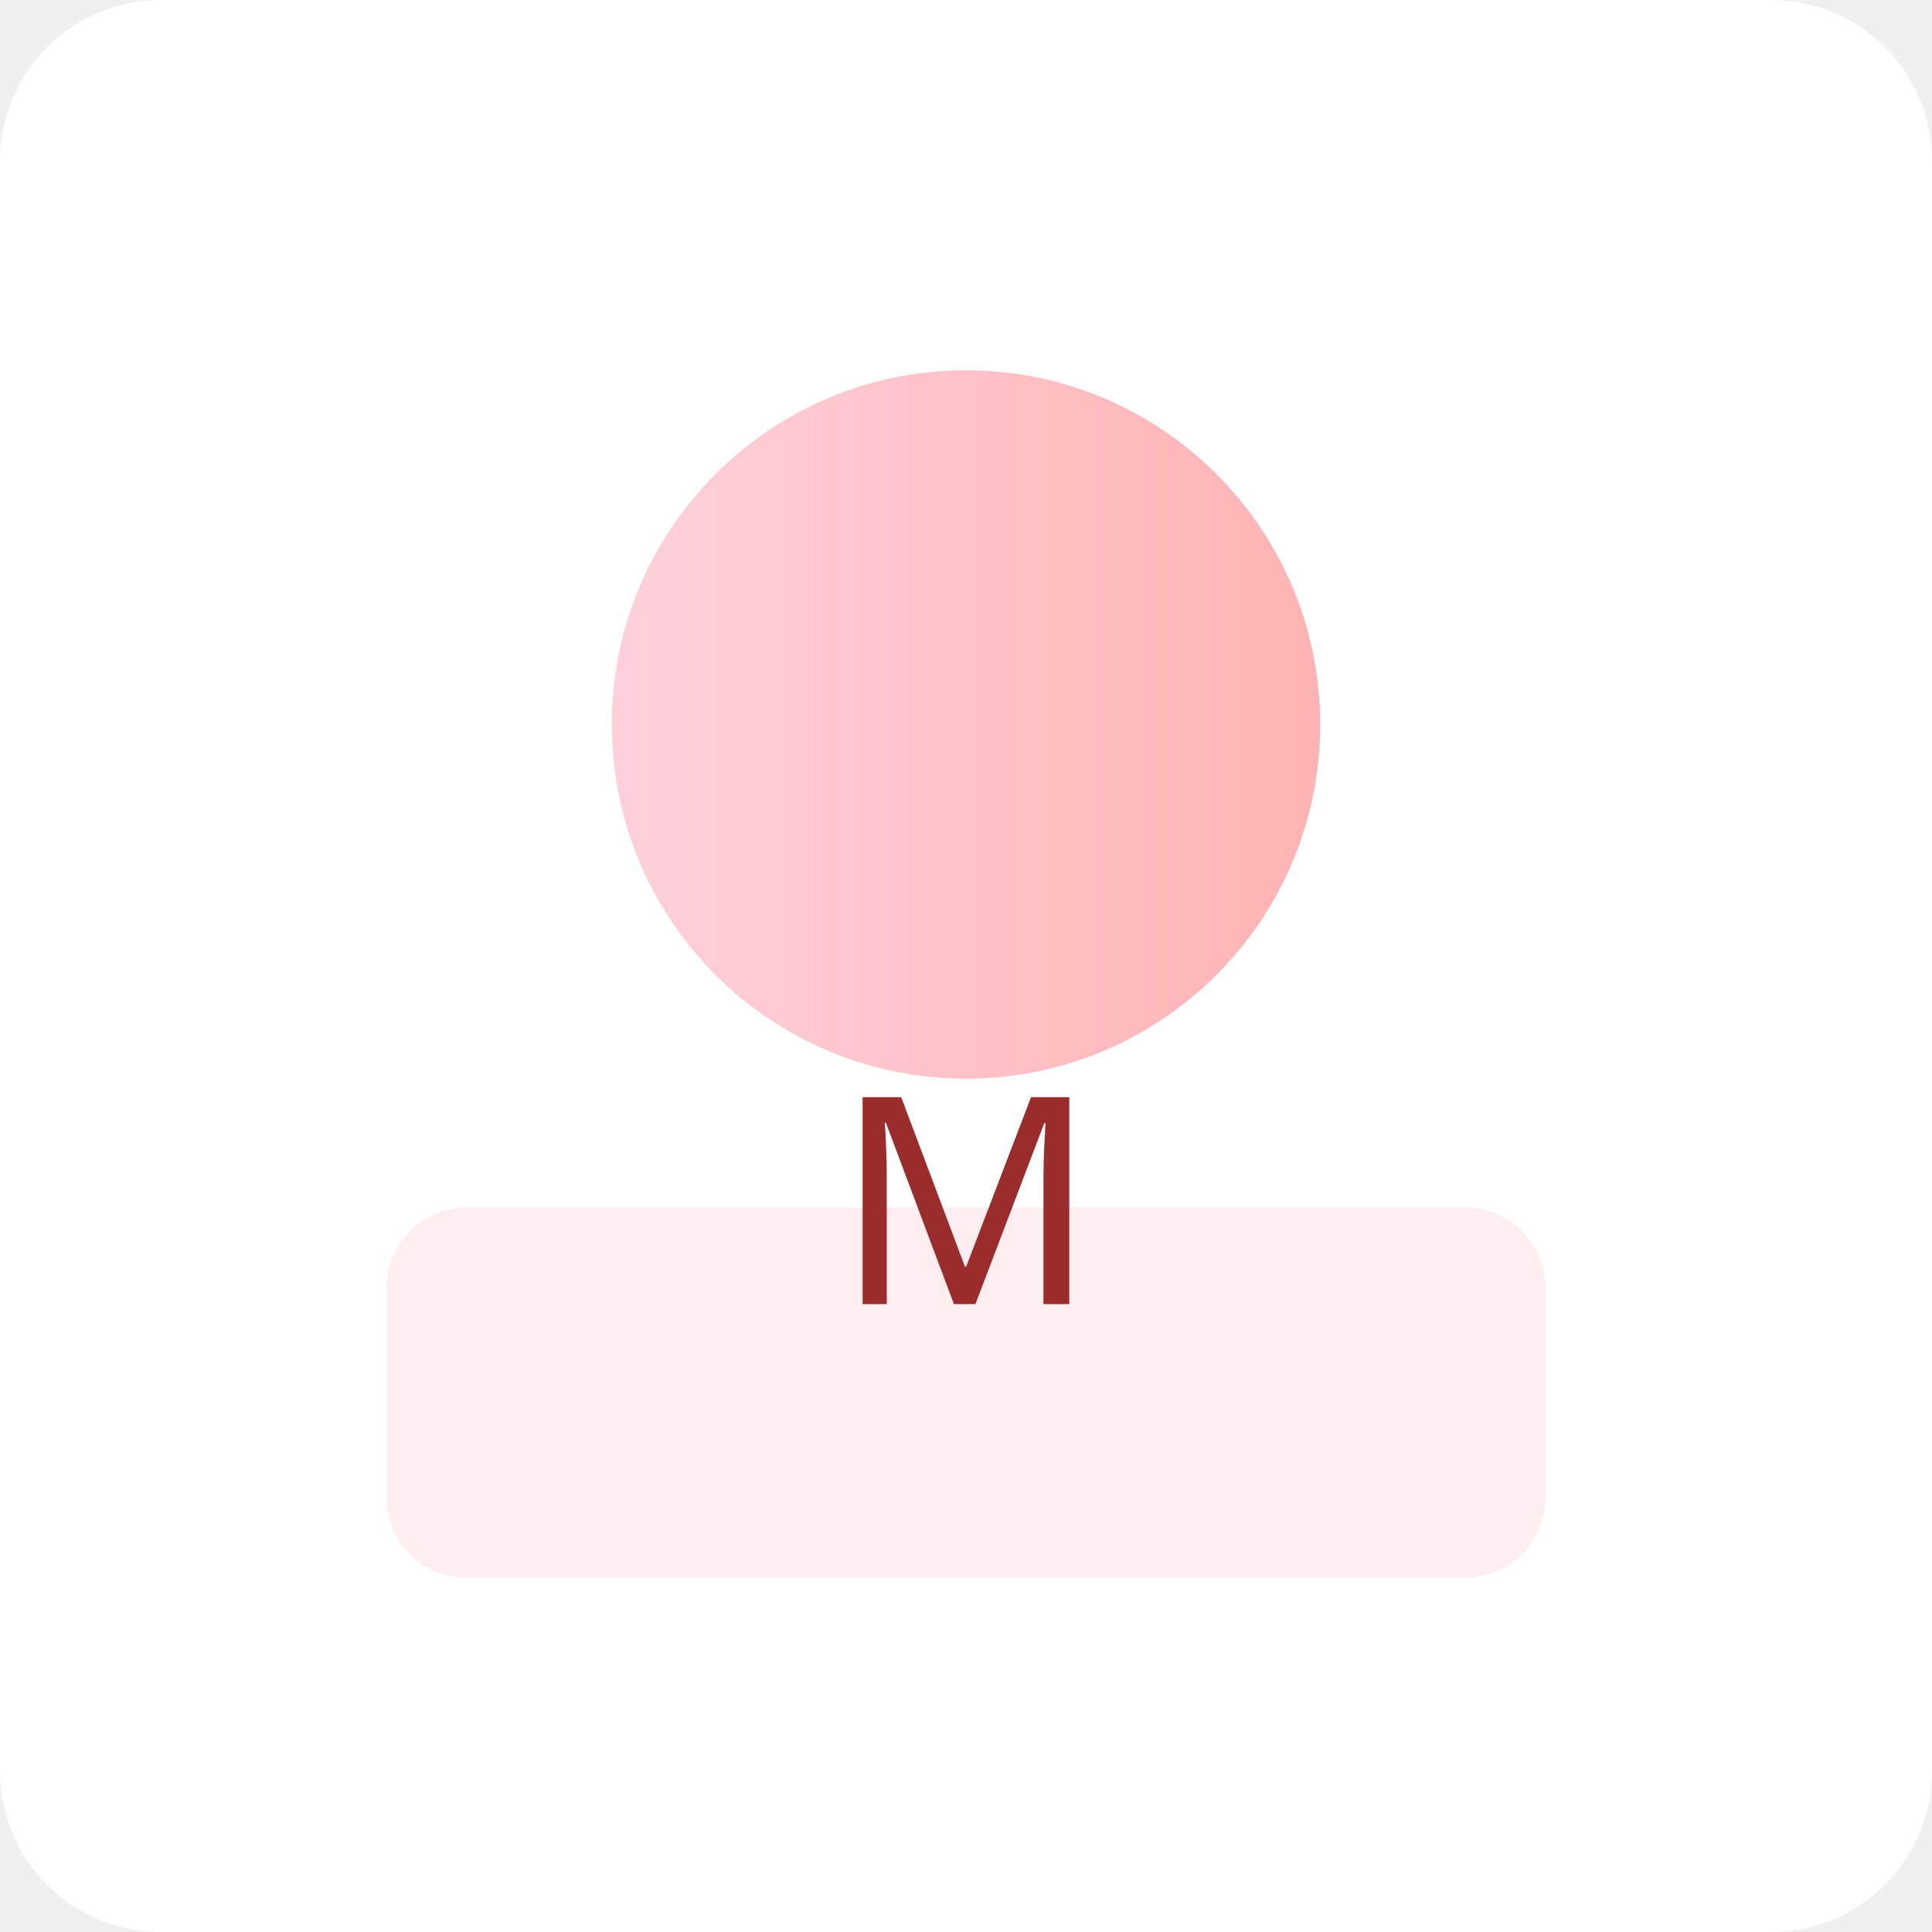
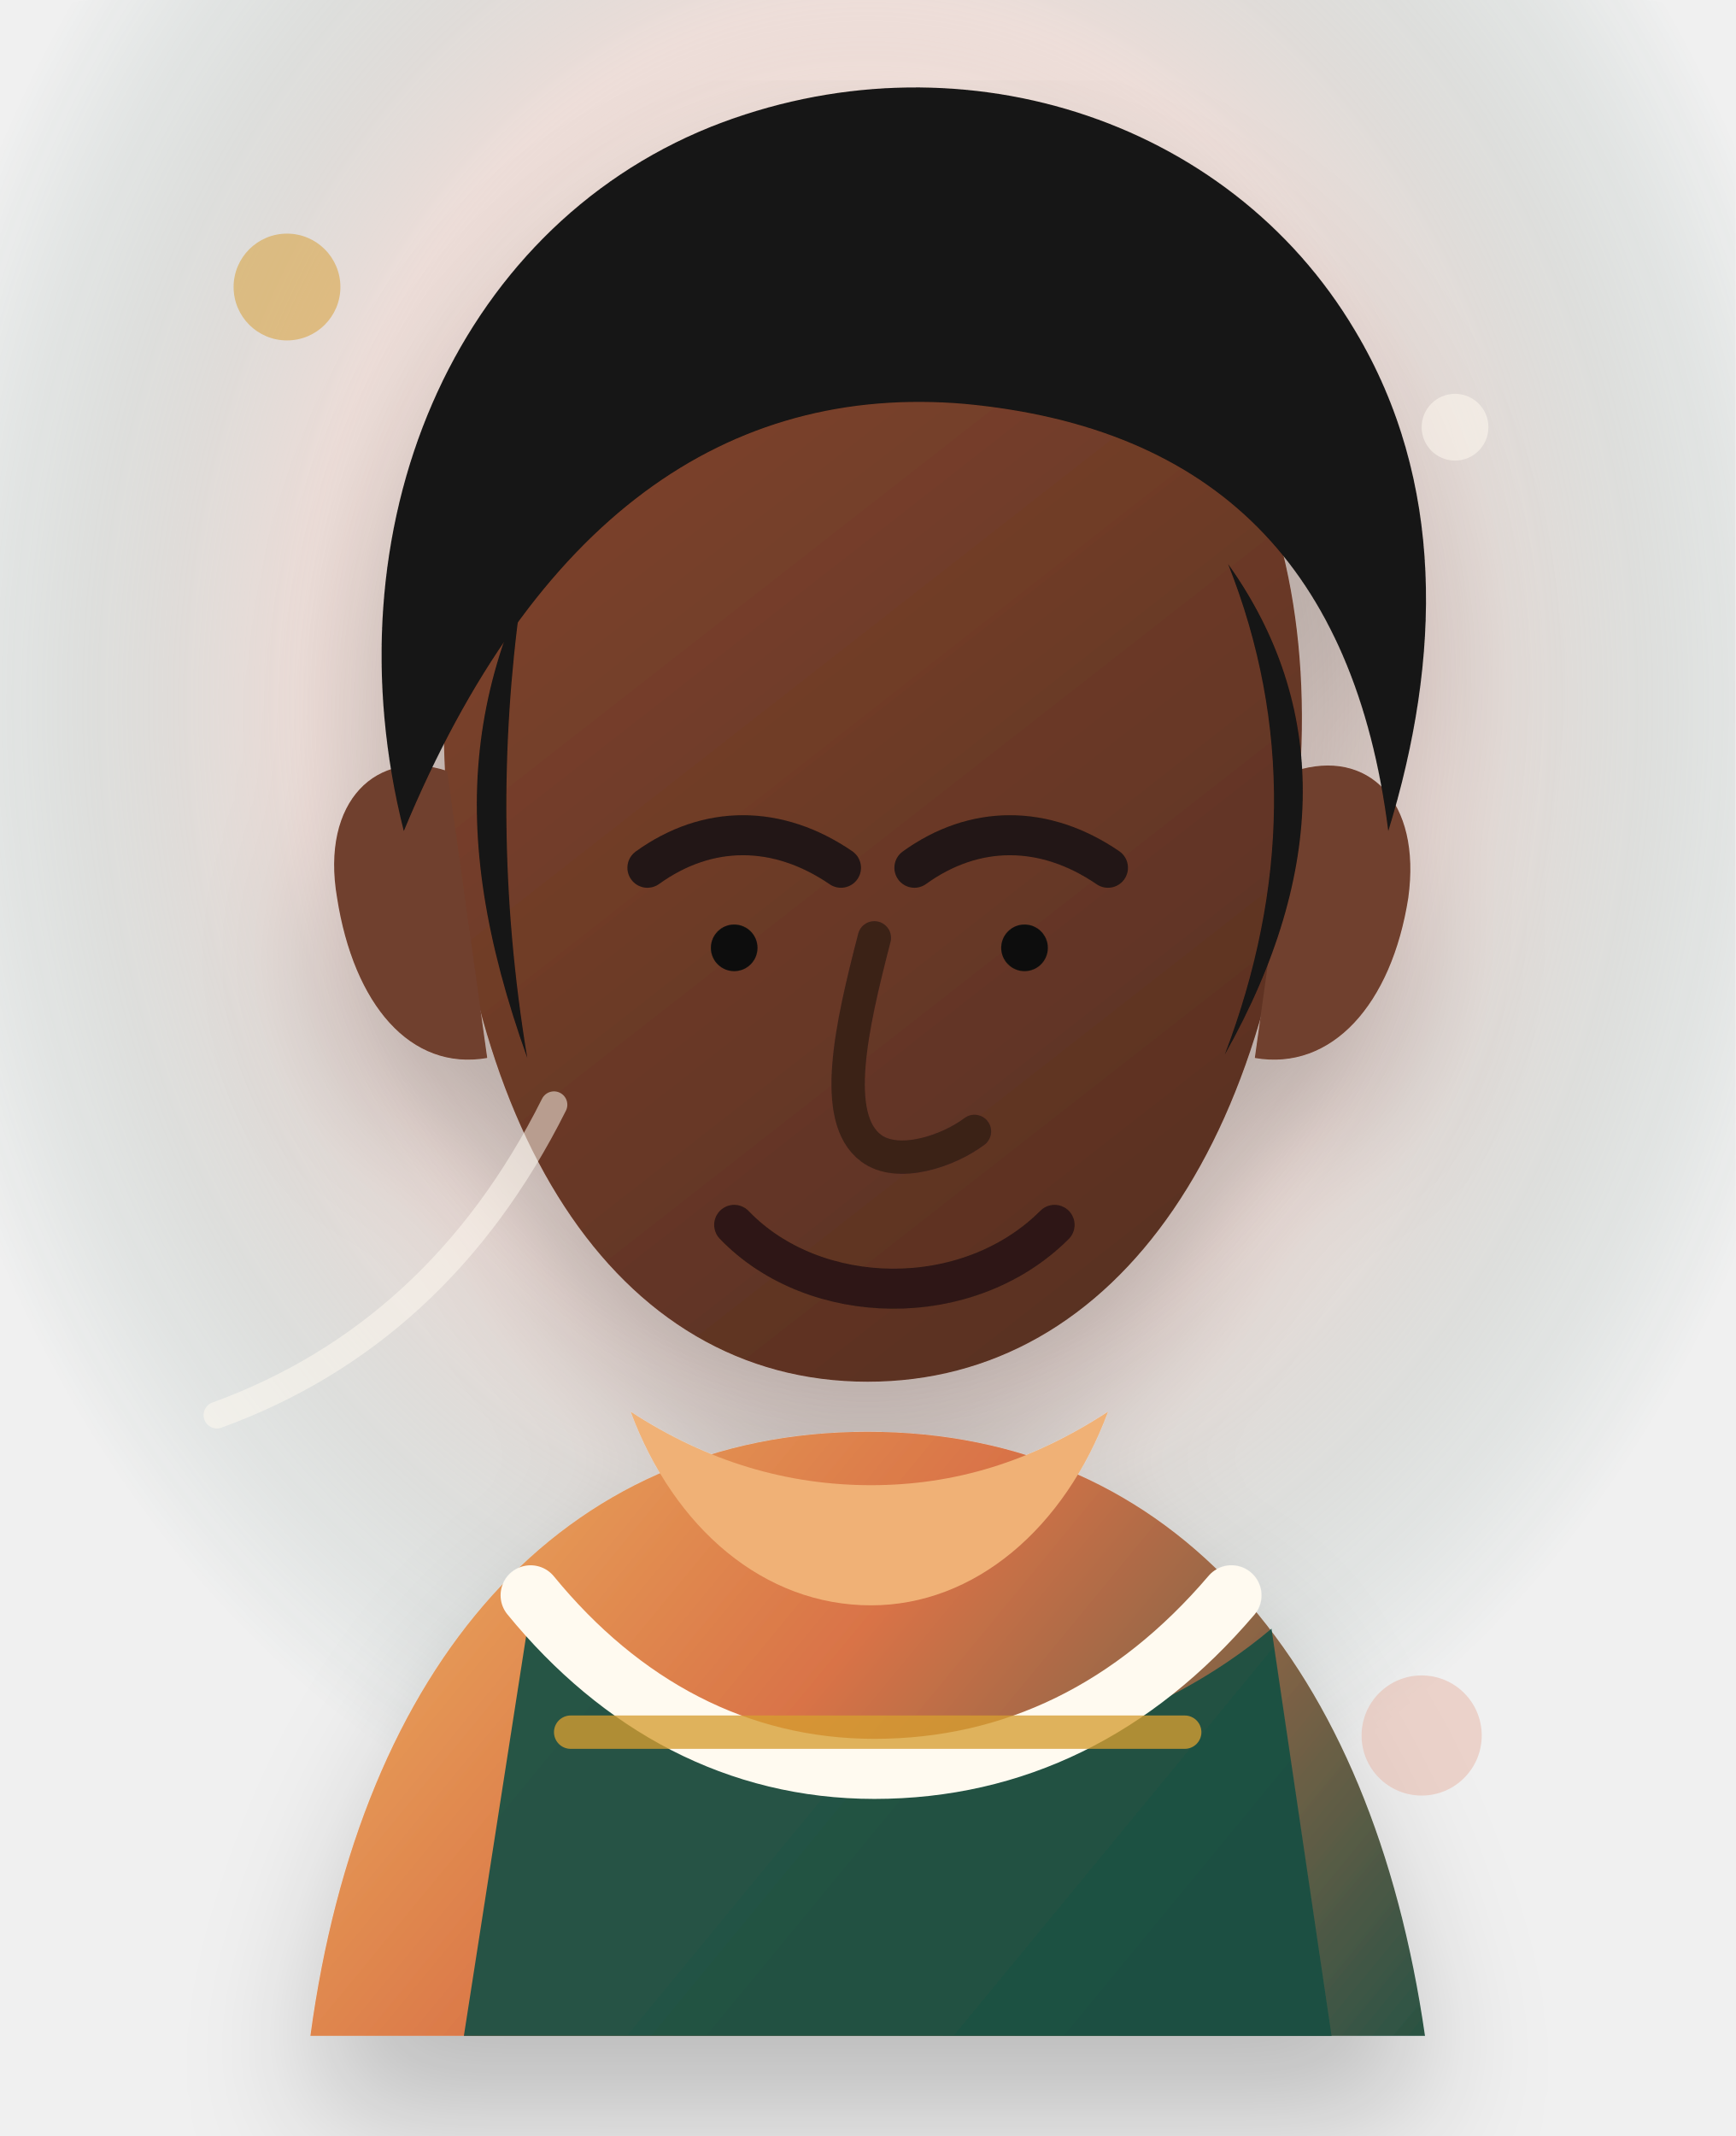
- <svg xmlns="http://www.w3.org/2000/svg" width="240" height="240" viewBox="0 0 240 240">
-   <rect width="100%" height="100%" fill="#fff" rx="20" />
+ <svg xmlns="http://www.w3.org/2000/svg" width="520" height="640" viewBox="0 0 520 640" role="img" aria-labelledby="title desc">
  <defs>
-     <linearGradient id="g" x1="0" x2="1">
-       <stop offset="0" stop-color="#ffd1dc" />
-       <stop offset="1" stop-color="#ffb3b3" />
+     <linearGradient id="skin" x1="130" y1="140" x2="380" y2="460" gradientUnits="userSpaceOnUse">
+       <stop offset="0" stop-color="#7f442c" />
+       <stop offset="1" stop-color="#4f2b20" />
    </linearGradient>
+     <linearGradient id="dress" x1="90" y1="360" x2="430" y2="640" gradientUnits="userSpaceOnUse">
+       <stop offset="0" stop-color="#f4c466" />
+       <stop offset="0.48" stop-color="#d97347" />
+       <stop offset="1" stop-color="#174f43" />
+     </linearGradient>
+     <radialGradient id="halo" cx="50%" cy="33%" r="56%">
+       <stop offset="0" stop-color="#fffaf0" stop-opacity=".88" />
+       <stop offset=".58" stop-color="#e7b6a7" stop-opacity=".32" />
+       <stop offset="1" stop-color="#174f43" stop-opacity="0" />
+     </radialGradient>
+     <filter id="shadow" x="-20%" y="-20%" width="140%" height="150%">
+       <feDropShadow dx="0" dy="24" stdDeviation="20" flood-color="#11110f" flood-opacity=".22" />
+     </filter>
  </defs>
-   <circle cx="120" cy="90" r="44" fill="url(#g)" />
-   <rect x="48" y="150" width="144" height="46" rx="10" fill="#ffeef0" />
-   <text x="120" y="162" font-family="sans-serif" font-size="36" text-anchor="middle" fill="#9b2c2c">M</text>
+   <rect width="520" height="640" rx="28" fill="url(#halo)" />
+   <g filter="url(#shadow)">
+     <path d="M93 610c15-111 75-181 167-181s151 70 167 181H93z" fill="url(#dress)" />
+     <path d="M189 423c13 35 40 58 72 58 31 0 58-23 71-58-23 15-46 22-71 22s-49-7-72-22z" fill="#f0b176" />
+     <path d="M133 222c2-96 56-158 130-158 78 0 130 64 127 159-4 117-55 191-130 191-76 0-124-76-127-192z" fill="url(#skin)" />
+     <path d="M134 231c-21-7-38 9-33 38 5 32 22 52 45 48l-12-86z" fill="#70402e" />
+     <path d="M388 231c22-7 38 9 34 38-5 32-23 52-46 48l12-86z" fill="#70402e" />
+     <path d="M121 249c-23-91 15-180 92-211 73-29 155-3 193 61 27 45 26 98 10 150-10-79-52-121-127-128-71-6-129 34-168 128z" fill="#171412" />
+     <path d="M156 180c-6 43-6 89 2 137-25-70-19-118 18-174l-20 37z" fill="#171412" />
+     <path d="M368 169c19 48 18 97-1 147 31-55 31-105 1-147z" fill="#171412" />
+     <path d="M194 260c18-13 39-13 58 0" fill="none" stroke="#241713" stroke-width="12" stroke-linecap="round" />
+     <path d="M274 260c18-13 39-13 58 0" fill="none" stroke="#241713" stroke-width="12" stroke-linecap="round" />
+     <path d="M262 281c-7 27-13 54-1 63 8 6 23 1 31-5" fill="none" stroke="#3b2119" stroke-width="10" stroke-linecap="round" />
+     <path d="M220 367c24 25 70 26 96 0" fill="none" stroke="#2d1814" stroke-width="12" stroke-linecap="round" />
+     <circle cx="220" cy="284" r="7" fill="#11110f" />
+     <circle cx="307" cy="284" r="7" fill="#11110f" />
+     <path d="M158 488c48 47 154 58 223 0l18 122H139l19-122z" fill="#174f43" opacity=".92" />
+     <path d="M159 478c27 33 62 52 103 52 42 0 78-18 107-52" fill="none" stroke="#fffaf0" stroke-width="18" stroke-linecap="round" />
+     <path d="M171 519h184" stroke="#d69d31" stroke-width="10" stroke-linecap="round" opacity=".78" />
+   </g>
+   <g opacity=".52">
+     <circle cx="86" cy="86" r="16" fill="#d69d31" />
+     <circle cx="436" cy="128" r="10" fill="#fffaf0" />
+     <circle cx="426" cy="520" r="18" fill="#e7b6a7" />
+     <path d="M65 424c44-16 78-47 101-93" fill="none" stroke="#fffaf0" stroke-width="8" stroke-linecap="round" />
+   </g>
</svg>
